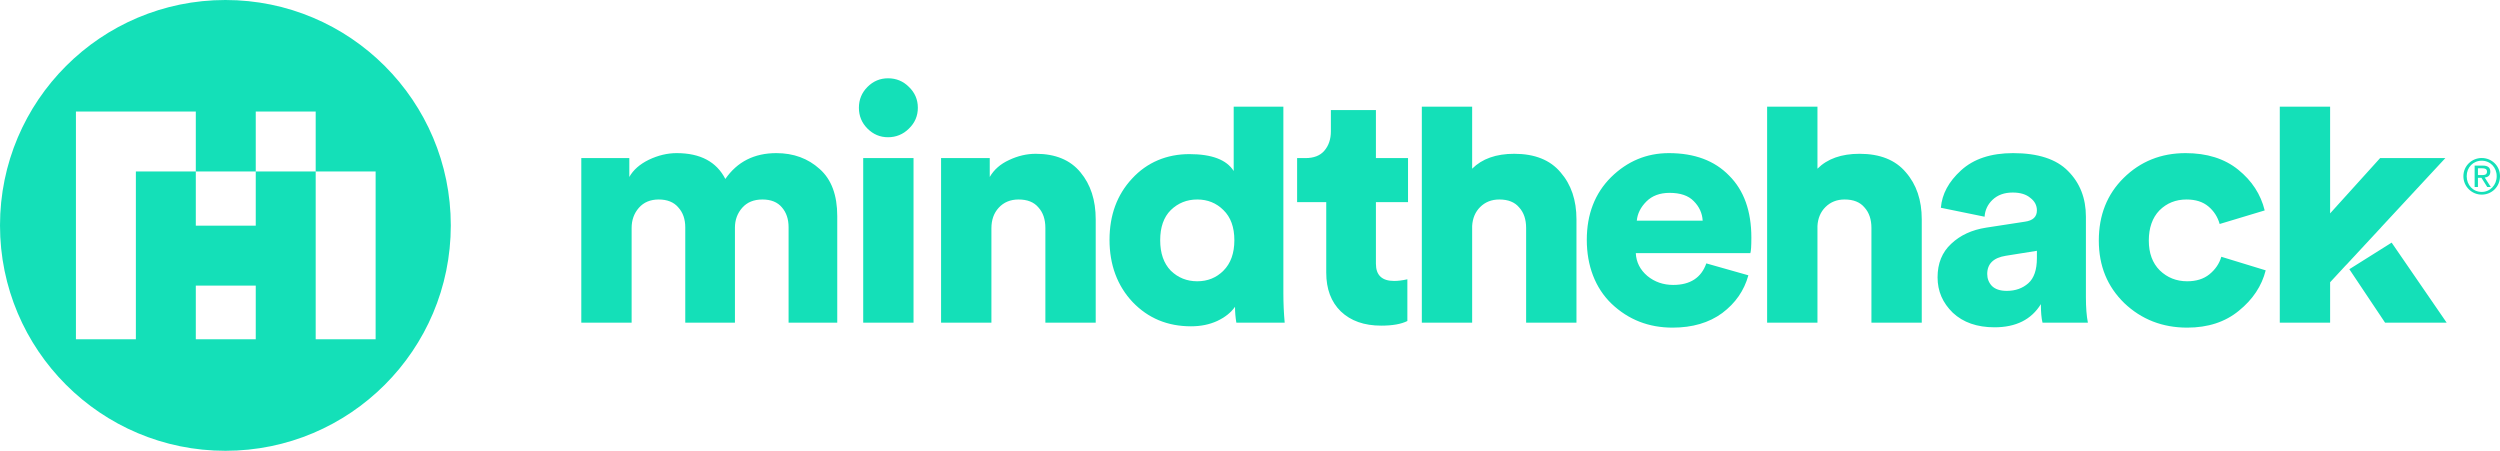
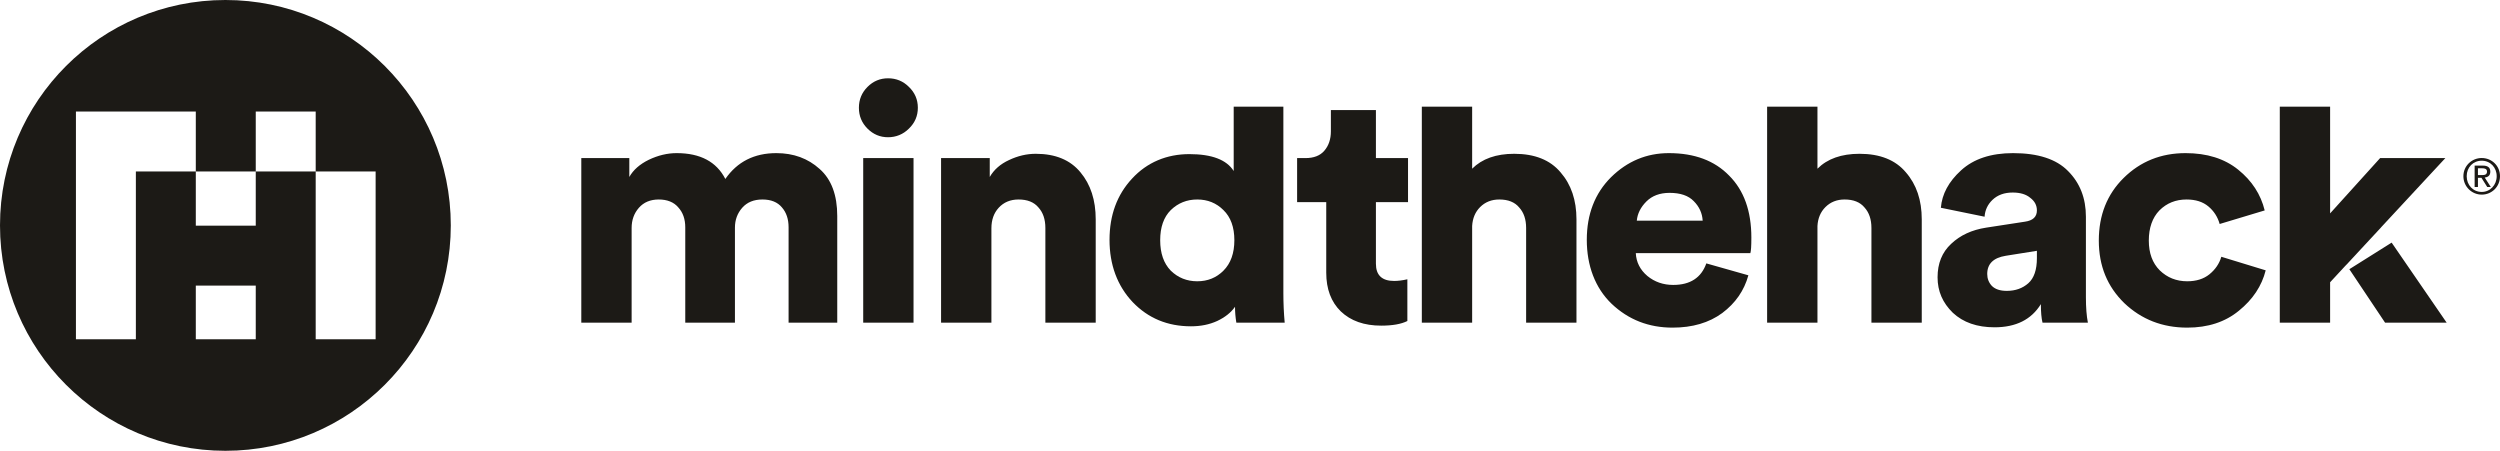
<svg xmlns="http://www.w3.org/2000/svg" id="Layer_2" data-name="Layer 2" viewBox="0 0 1912 344.77">
  <defs>
-     <style>.cls-1{fill:#14e0b8;stroke-width:0}</style>
+     <style>.cls-1{fill:#1c1a16;stroke-width:0}</style>
  </defs>
  <g id="Layer_1-2" data-name="Layer 1">
    <path d="M679.17 59.88c-6.07 0-11.31 2.19-15.7 6.58s-6.58 9.71-6.58 15.96 2.19 11.56 6.58 15.95 9.63 6.59 15.7 6.59 11.57-2.2 15.96-6.59c4.56-4.39 6.84-9.7 6.84-15.95s-2.28-11.57-6.84-15.96c-4.39-4.39-9.71-6.58-15.96-6.58zm478.9 57.74c-13.85 0-24.57 3.8-32.17 11.4V81.57h-38.49v165.21h38.49v-73.95c.34-5.91 2.37-10.72 6.08-14.44 3.88-3.88 8.78-5.82 14.69-5.82 6.75 0 11.82 2.02 15.19 6.08 3.55 3.88 5.32 9.11 5.32 15.7v72.43h38.5v-79.02c0-14.69-4.06-26.67-12.16-35.96-7.94-9.45-19.75-14.18-35.45-14.18zm118.31-.51c-17.05 0-31.82 6.17-44.32 18.49-12.32 12.33-18.48 28.28-18.48 47.86s6.33 36.72 18.99 48.88c12.83 12.16 28.36 18.23 46.6 18.23 15.19 0 27.86-3.71 37.99-11.14 10.13-7.6 16.79-17.22 20-28.87l-32.16-9.12c-3.88 10.98-12.33 16.47-25.32 16.47-7.6 0-14.19-2.28-19.76-6.84-5.57-4.73-8.52-10.55-8.86-17.48h87.62c.51-1.52.76-5.48.76-11.9 0-20.26-5.65-36.04-16.97-47.36-11.14-11.48-26.5-17.22-46.09-17.22zm-24.56 51.67c.5-5.41 2.95-10.3 7.34-14.69 4.39-4.39 10.3-6.59 17.73-6.59 8.27 0 14.43 2.11 18.49 6.33 4.22 4.23 6.5 9.21 6.83 14.95h-50.39zm170.33-51.16c-13.84 0-24.57 3.8-32.16 11.4V81.57h-38.5v165.21h38.5v-73.95c.33-5.91 2.36-10.72 6.08-14.44 3.88-3.88 8.77-5.82 14.68-5.82 6.76 0 11.82 2.02 15.2 6.08 3.54 3.88 5.32 9.11 5.32 15.7v72.43h38.49v-79.02c0-14.69-4.05-26.67-12.16-35.96-7.93-9.45-19.75-14.18-35.45-14.18zm173.15 48.12c0-14.18-4.56-25.83-13.68-34.95-8.94-9.12-22.96-13.68-42.03-13.68-16.89 0-30.14 4.39-39.76 13.17-9.46 8.61-14.61 18.15-15.45 28.62l33.43 6.84c.33-5.07 2.36-9.37 6.07-12.92 3.89-3.71 9.04-5.57 15.45-5.57 5.74 0 10.22 1.35 13.42 4.05 3.38 2.53 5.07 5.74 5.07 9.63 0 4.89-3.04 7.76-9.12 8.61l-29.63 4.55c-10.97 1.69-19.92 5.83-26.84 12.41-6.92 6.42-10.38 14.94-10.38 25.58s3.88 19.5 11.65 27.1c7.93 7.43 18.57 11.14 31.9 11.14 16.38 0 28.2-5.91 35.46-17.73 0 6.08.42 10.81 1.26 14.19h34.7c-1.01-5.07-1.52-11.57-1.52-19.5v-61.54zm-37.48 31.65c0 8.95-2.2 15.37-6.58 19.25-4.39 3.88-9.88 5.82-16.47 5.82-5.06 0-8.86-1.26-11.39-3.79-2.37-2.54-3.55-5.58-3.55-9.12 0-7.77 4.73-12.41 14.18-13.93l23.81-3.8v5.57zm-765.66-79.77c-6.92 0-13.76 1.6-20.51 4.81-6.59 3.04-11.48 7.35-14.69 12.92v-14.44h-37.23v125.87h38.5V174.6c0-6.42 1.85-11.65 5.57-15.7 3.88-4.22 8.95-6.33 15.19-6.33 6.75 0 11.82 2.02 15.2 6.08 3.54 3.88 5.31 9.11 5.31 15.7v72.43H838v-79.02c0-14.69-3.89-26.67-11.65-35.96-7.77-9.45-19.16-14.18-34.19-14.18zm897.59 92.18c-4.39 3.55-10.04 5.32-16.97 5.32-8.27 0-15.27-2.79-21.01-8.36-5.58-5.57-8.36-13.17-8.36-22.79s2.7-17.47 8.1-23.04c5.57-5.58 12.5-8.36 20.77-8.36 6.92 0 12.49 1.77 16.71 5.32 4.22 3.54 7.09 8.02 8.61 13.42l34.44-10.38c-3.03-12.33-9.79-22.71-20.26-31.15-10.46-8.45-23.88-12.67-40.26-12.67-18.74 0-34.53 6.33-47.36 19-12.66 12.49-18.99 28.44-18.99 47.86s6.5 35.2 19.5 47.86c13.17 12.5 29.21 18.74 48.11 18.74 15.87 0 29.04-4.3 39.51-12.91 10.64-8.61 17.48-18.91 20.51-30.9l-33.93-10.38c-1.52 5.23-4.56 9.71-9.12 13.42zm107.03-3.91 27.33 40.89h47.1l-42.08-61.22-32.35 20.33zM1052.3 84.19h-34.44v16.21c0 6.08-1.69 11.06-5.07 14.94-3.21 3.72-8.02 5.57-14.43 5.57h-6.33v33.68h22.28v53.95c0 12.49 3.71 22.37 11.14 29.62 7.6 7.26 17.9 10.89 30.9 10.89 8.61 0 15.28-1.18 20-3.54V213.6c-3.71.84-7.09 1.27-10.12 1.27-9.29 0-13.93-4.39-13.93-13.17v-47.11h24.56v-33.68h-24.56V84.19zm845.74 36.66c-7.64 0-14.04 6.03-14.04 13.92s6.4 14.08 14.04 14.08 13.96-6.03 13.96-14.08-6.37-13.92-13.96-13.92zm0 25.94c-6.56 0-11.51-5.17-11.51-12.02s4.95-11.86 11.51-11.86 11.43 5.16 11.43 11.86-4.99 12.02-11.43 12.02z" class="cls-1" />
    <path d="m1821.07 173.84 49.13-52.93h-49.89l-38.24 42.29V81.57h-38.49v165.21h38.49v-30.9l12.41-13.42.03.05c7.13-7.68 16.9-18.21 26.58-28.64l-.02-.03zM660.18 120.91h38.49v125.87h-38.49zm321.34-39.34h-37.99v49.22c-5.4-8.61-16.71-12.92-33.93-12.92s-32.33 6.25-43.81 18.74c-11.48 12.33-17.23 27.94-17.23 46.85s5.91 35.12 17.73 47.61c11.82 12.33 26.68 18.49 44.57 18.49 7.43 0 14.1-1.35 20.01-4.05 6.08-2.87 10.64-6.5 13.67-10.89 0 4.05.34 8.1 1.02 12.16h36.97c-.67-7.43-1.01-14.95-1.01-22.54V81.57zm-45.84 125.45c-5.4 5.4-12.07 8.1-20.01 8.1s-14.68-2.7-20.25-8.1c-5.41-5.58-8.11-13.34-8.11-23.3s2.7-17.65 8.11-23.05c5.57-5.4 12.32-8.1 20.25-8.1s14.61 2.7 20.01 8.1c5.57 5.4 8.36 13.09 8.36 23.05s-2.79 17.72-8.36 23.3zM172.39 0C77.18 0 0 77.18 0 172.38s77.18 172.39 172.39 172.39 172.38-77.18 172.38-172.39S267.59 0 172.39 0zm23.21 259.48h-45.85v-41.03h45.85v41.03zm91.68 0h-45.84V131.13H195.6v41.48h-45.85v-41.48h-45.84v128.35H58.07V85.28h91.68v45.85h45.85V85.28h45.84v45.85h45.84v128.35zm339.63-130.21c-8.95-8.1-20-12.16-33.17-12.16-16.89 0-29.89 6.59-39 19.76-6.76-13.17-19.17-19.76-37.23-19.76-7.09 0-14.18 1.69-21.27 5.07-6.92 3.38-11.91 7.76-14.94 13.17v-14.44h-36.72v125.87h38.49v-72.43c0-6.08 1.86-11.23 5.57-15.45 3.71-4.22 8.78-6.33 15.19-6.33s11.57 2.02 14.95 6.08c3.54 3.88 5.31 8.94 5.31 15.19v72.94h37.99v-72.69c0-5.91 1.86-10.97 5.57-15.19 3.72-4.22 8.87-6.33 15.45-6.33s11.57 2.02 14.94 6.08c3.38 3.88 5.07 8.94 5.07 15.19v72.94h37.22v-81.55c0-16.04-4.47-28.03-13.42-35.96zm1277.68 2.06c0-3.14-1.82-4.68-5.7-4.68h-6.29v16.36h2.53v-7.04h2.68l4.43 7.04h2.72l-4.65-7.23c2.42-.26 4.28-1.49 4.28-4.45zm-6.81 2.58h-2.65v-5.2h3.35c1.72 0 3.58.34 3.58 2.51 0 2.58-2.05 2.69-4.28 2.69z" class="cls-1" />
  </g>
</svg>
